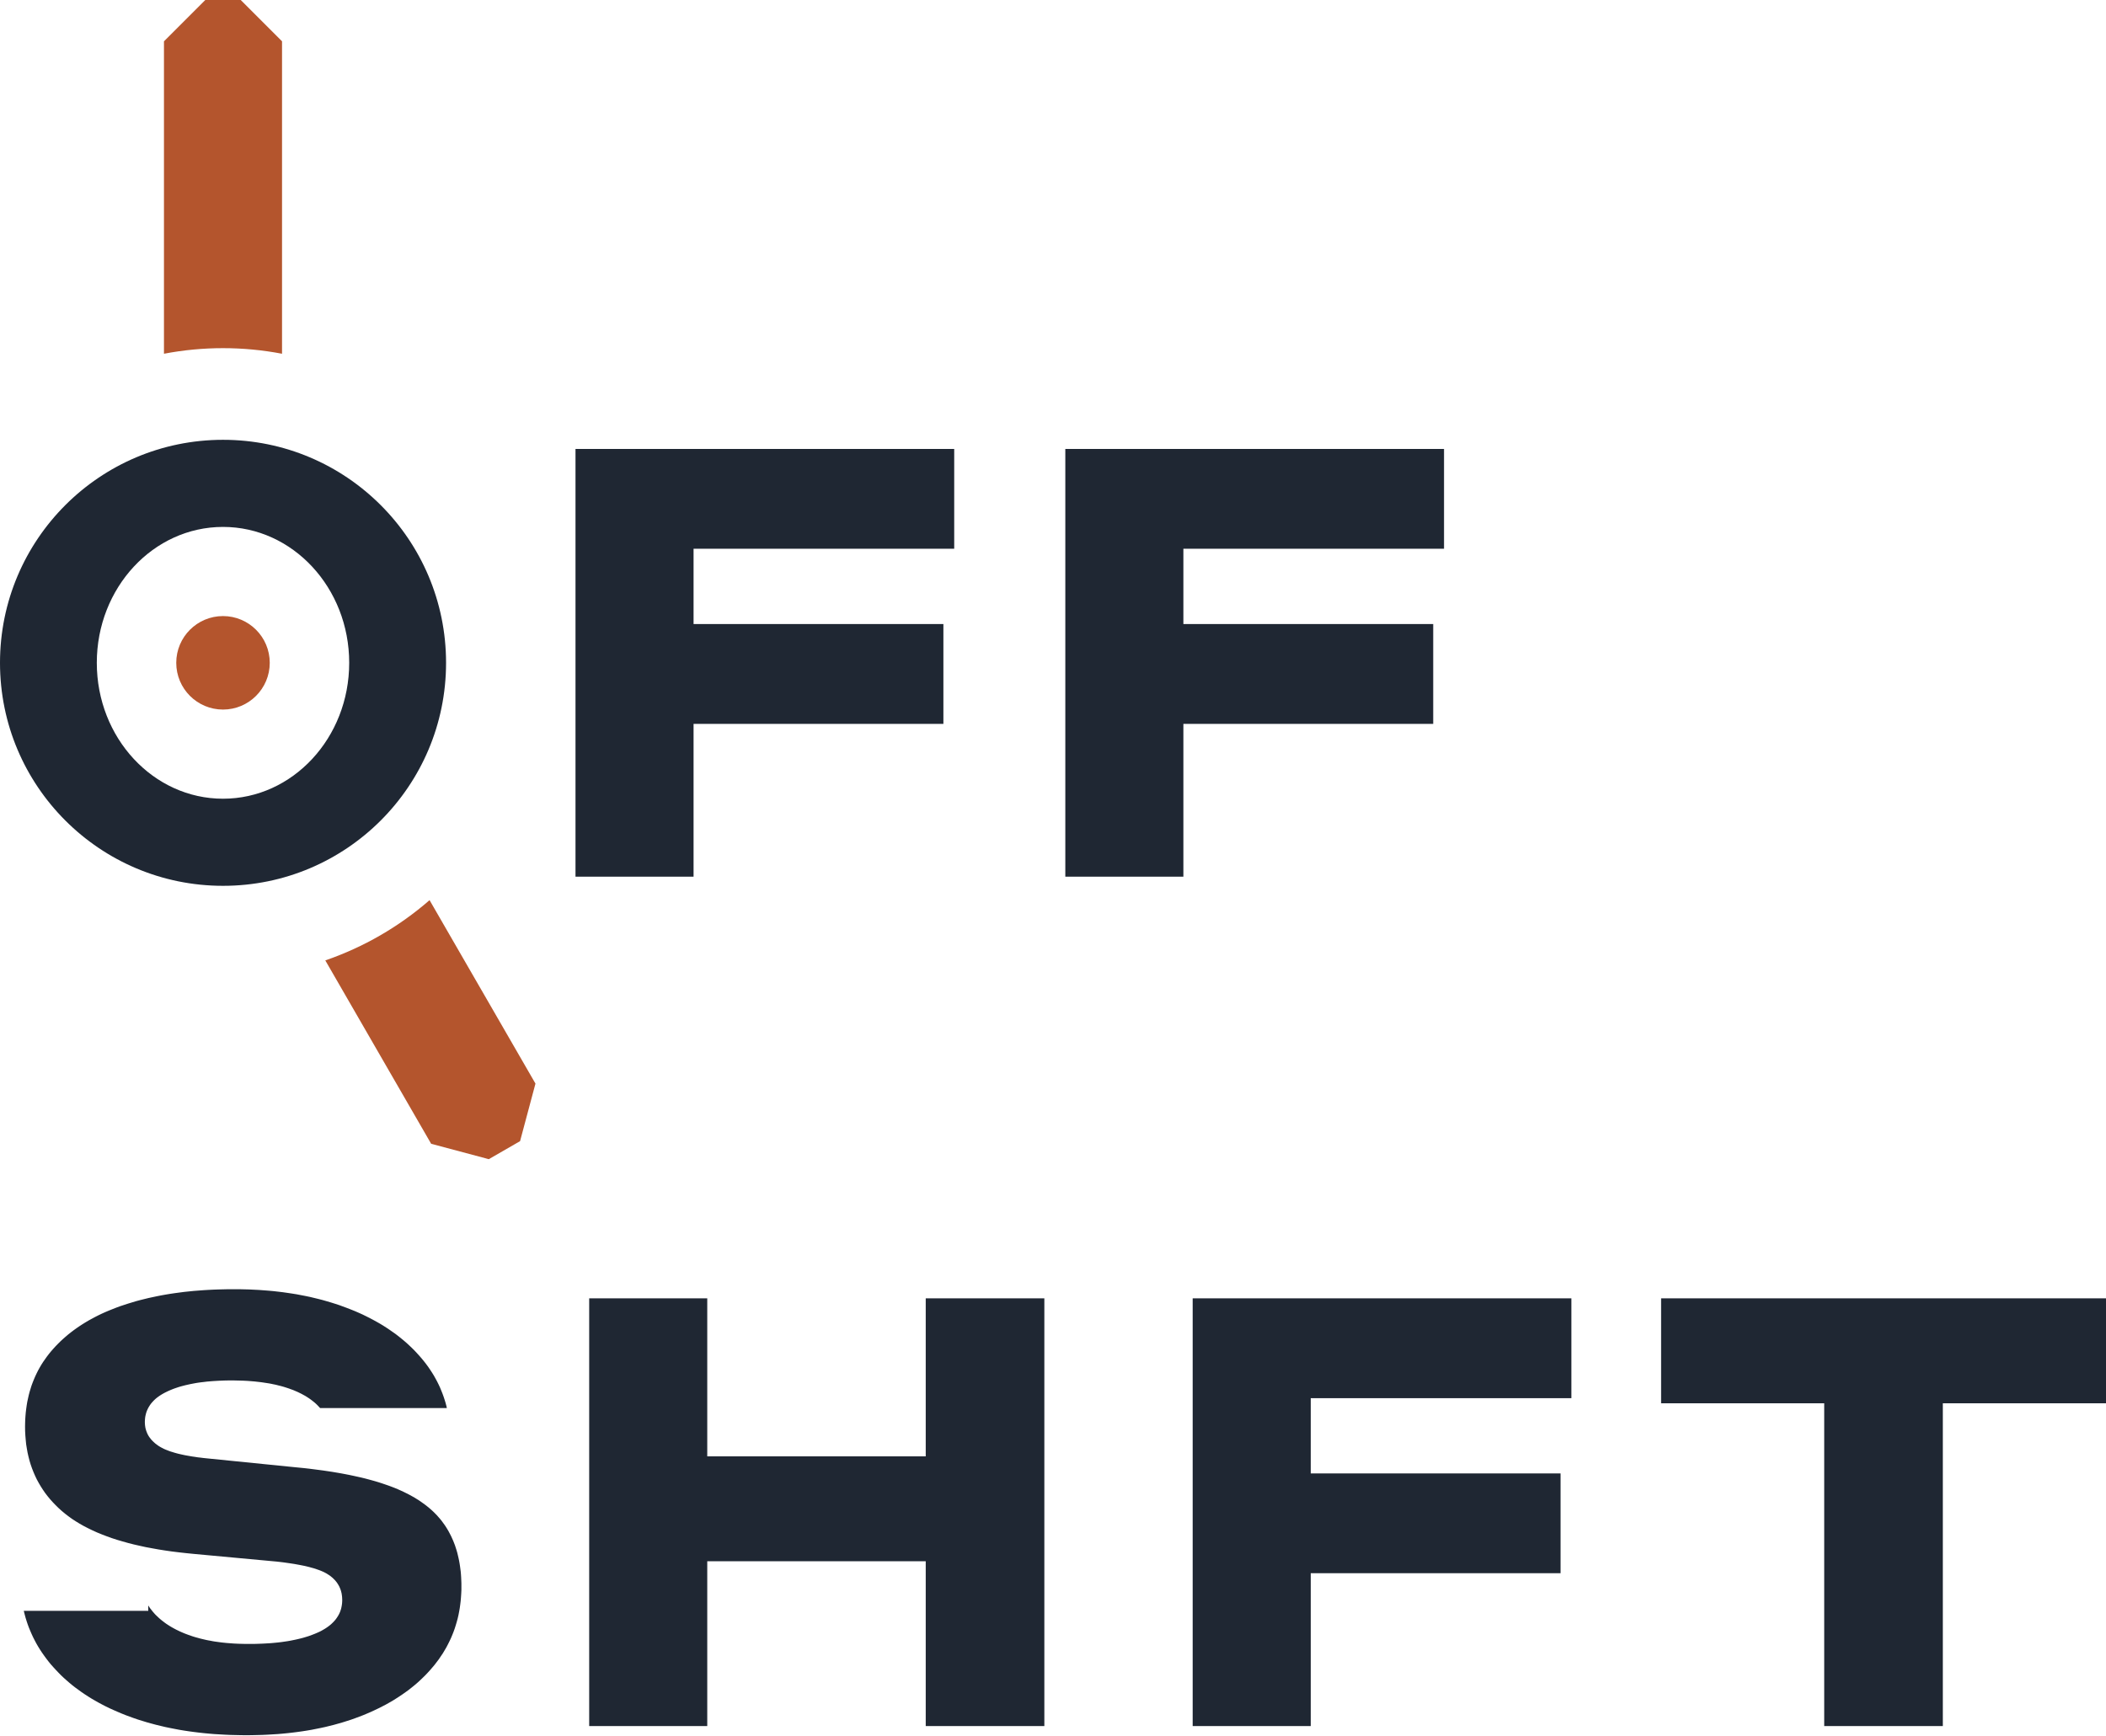
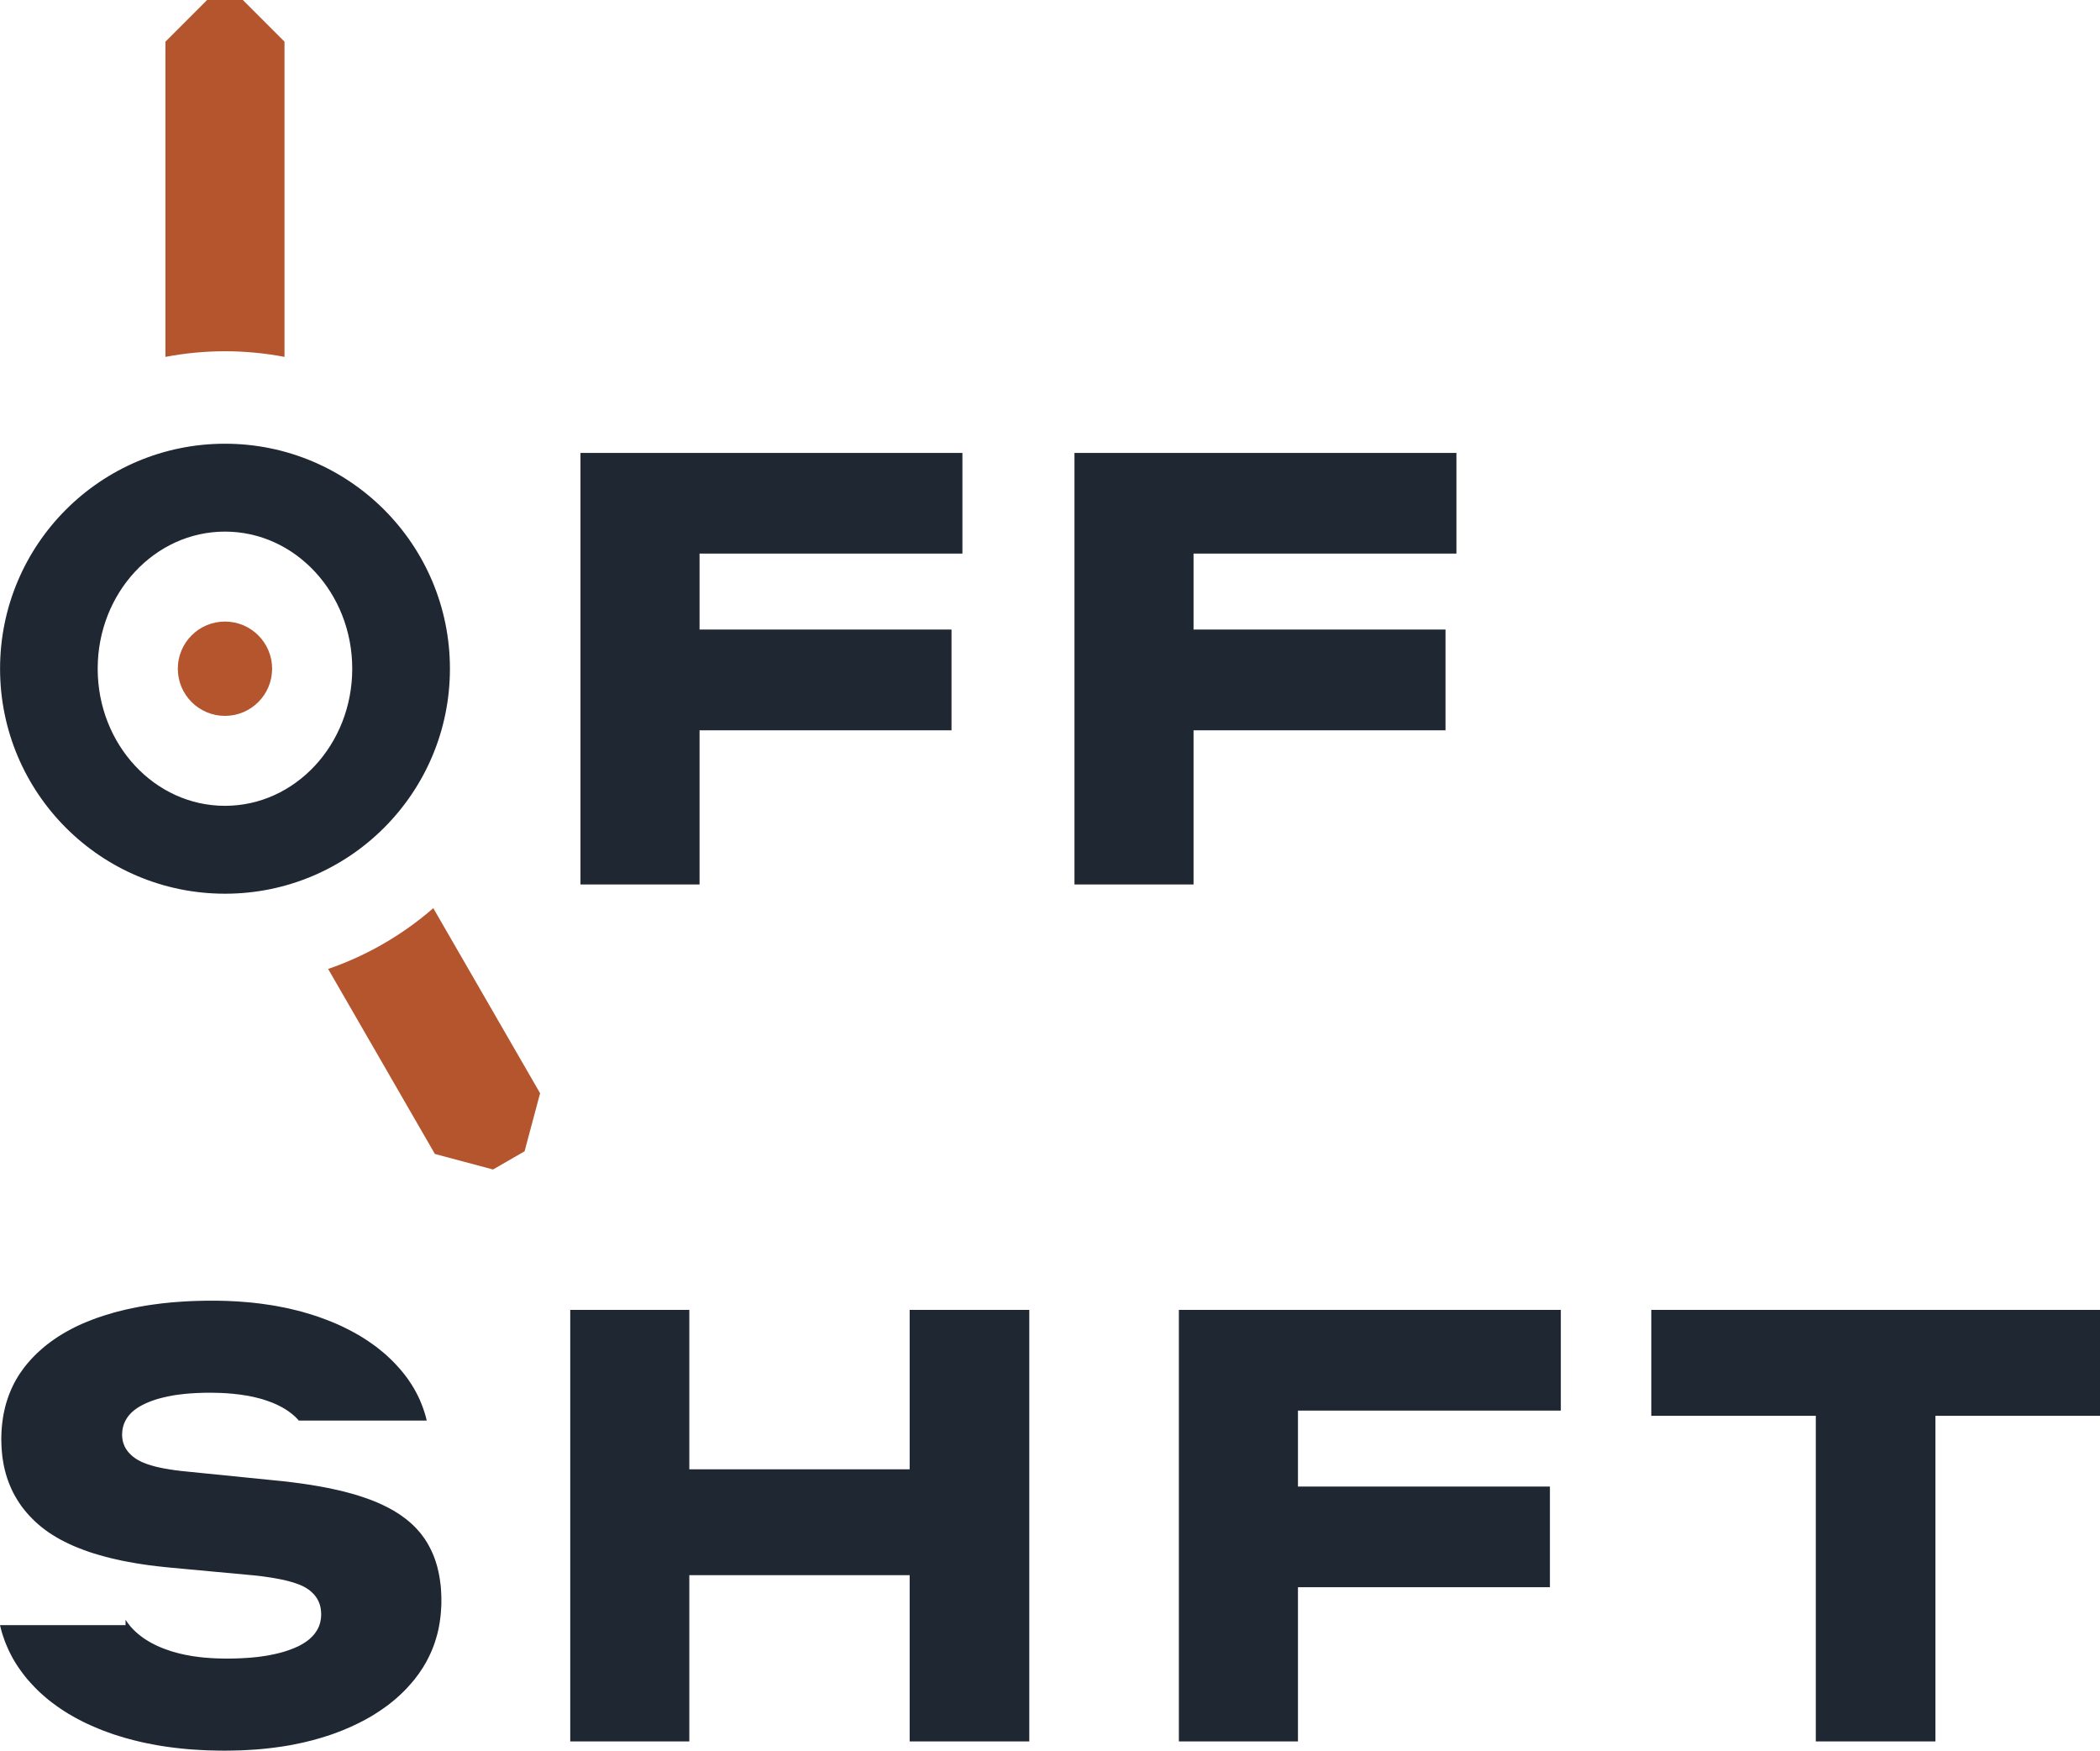
- <svg xmlns="http://www.w3.org/2000/svg" width="34.461mm" height="28.397mm" viewBox="0 0 34.461 28.397">
-   <g transform="translate(3.649 10.847)">
+ <svg xmlns="http://www.w3.org/2000/svg" width="34.072mm" height="28.397mm" viewBox="0 0 34.072 28.397">
+   <g transform="translate(3.65 10.847)">
    <path fill="#1F2733" fill-rule="evenodd" d="M-3.649 0 a3.649 3.649 0 1 0 7.299 0 a3.649 3.649 0 1 0 -7.299 0 Z M-2.065 0 a2.065 2.224 0 1 0 4.13 0 a2.065 2.224 0 1 0 -4.13 0 Z" />
    <path fill="#B4552D" d="M-0.966 -5.058 L-0.966 -10.171 L-0.29 -10.847 L0.29 -10.847 L0.966 -10.171 L0.966 -5.058 A5.149 5.149 0 0 0 -0.966 -5.058 Z M3.38 3.884 L5.113 6.886 L4.861 7.828 L4.349 8.123 L3.406 7.871 L1.674 4.87 A5.149 5.149 0 0 0 3.38 3.884 Z" />
    <path fill="#B4552D" d="M-0.765 0 a0.765 0.765 0 1 0 1.53 0 a0.765 0.765 0 1 0 -1.53 0 Z" />
-     <path fill="#1F2733" fill-rule="evenodd" d="M11.965 -1.867 L7.7 -1.867 L7.7 -0.635 L11.788 -0.635 L11.788 0.999 L7.7 0.999 L7.7 3.5 L5.768 3.5 L5.768 -3.5 L11.965 -3.5 Z M19.98 -1.867 L15.715 -1.867 L15.715 -0.635 L19.803 -0.635 L19.803 0.999 L15.715 0.999 L15.715 3.5 L13.783 3.5 L13.783 -3.5 L19.98 -3.5 Z  M0.261 10.251 L0.344 10.253 L0.426 10.255 L0.507 10.259 L0.588 10.263 L0.667 10.269 L0.746 10.275 L0.824 10.282 L0.902 10.291 L0.978 10.3 L1.054 10.311 L1.129 10.322 L1.204 10.334 L1.277 10.348 L1.35 10.362 L1.422 10.377 L1.493 10.394 L1.563 10.411 L1.633 10.429 L1.702 10.449 L1.77 10.469 L1.837 10.49 L1.904 10.512 L1.969 10.536 L2.034 10.56 L2.098 10.585 L2.16 10.61 L2.222 10.637 L2.282 10.664 L2.341 10.693 L2.399 10.722 L2.456 10.752 L2.512 10.783 L2.567 10.814 L2.62 10.846 L2.673 10.88 L2.724 10.914 L2.774 10.949 L2.824 10.984 L2.872 11.021 L2.918 11.058 L2.964 11.096 L3.009 11.135 L3.052 11.175 L3.095 11.216 L3.136 11.257 L3.176 11.3 L3.215 11.343 L3.253 11.387 L3.289 11.431 L3.324 11.476 L3.358 11.522 L3.389 11.568 L3.42 11.615 L3.449 11.662 L3.476 11.71 L3.502 11.758 L3.527 11.808 L3.55 11.857 L3.571 11.908 L3.591 11.958 L3.61 12.01 L3.627 12.062 L3.643 12.114 L3.657 12.168 L3.663 12.196 L1.589 12.196 L1.579 12.185 L1.564 12.169 L1.549 12.153 L1.533 12.137 L1.517 12.122 L1.5 12.107 L1.482 12.092 L1.464 12.078 L1.446 12.064 L1.427 12.05 L1.407 12.036 L1.387 12.023 L1.367 12.01 L1.346 11.997 L1.324 11.985 L1.302 11.973 L1.28 11.961 L1.257 11.95 L1.233 11.938 L1.209 11.927 L1.185 11.917 L1.16 11.906 L1.134 11.896 L1.108 11.887 L1.082 11.877 L1.055 11.868 L1.027 11.859 L0.999 11.85 L0.971 11.842 L0.942 11.834 L0.912 11.827 L0.882 11.819 L0.852 11.812 L0.821 11.806 L0.789 11.799 L0.757 11.793 L0.725 11.788 L0.692 11.783 L0.659 11.778 L0.625 11.773 L0.59 11.769 L0.555 11.765 L0.52 11.761 L0.484 11.758 L0.448 11.755 L0.411 11.752 L0.374 11.75 L0.336 11.748 L0.298 11.747 L0.259 11.746 L0.22 11.745 L0.18 11.744 L0.14 11.744 L0.086 11.744 L0.033 11.745 L-0.019 11.747 L-0.07 11.749 L-0.12 11.752 L-0.17 11.755 L-0.218 11.759 L-0.265 11.763 L-0.312 11.769 L-0.357 11.774 L-0.402 11.78 L-0.446 11.787 L-0.488 11.795 L-0.53 11.803 L-0.571 11.812 L-0.611 11.821 L-0.65 11.831 L-0.688 11.841 L-0.725 11.852 L-0.761 11.864 L-0.796 11.876 L-0.83 11.889 L-0.864 11.903 L-0.896 11.917 L-0.927 11.932 L-0.957 11.947 L-0.986 11.963 L-1.013 11.979 L-1.039 11.996 L-1.063 12.013 L-1.087 12.031 L-1.109 12.05 L-1.129 12.069 L-1.148 12.089 L-1.166 12.109 L-1.183 12.13 L-1.198 12.152 L-1.212 12.174 L-1.225 12.197 L-1.236 12.22 L-1.246 12.243 L-1.255 12.268 L-1.262 12.293 L-1.268 12.318 L-1.273 12.344 L-1.276 12.371 L-1.278 12.398 L-1.279 12.426 L-1.278 12.446 L-1.277 12.465 L-1.275 12.485 L-1.272 12.504 L-1.269 12.523 L-1.264 12.541 L-1.259 12.559 L-1.253 12.577 L-1.246 12.594 L-1.239 12.612 L-1.231 12.628 L-1.222 12.645 L-1.212 12.661 L-1.201 12.677 L-1.189 12.692 L-1.177 12.708 L-1.164 12.722 L-1.15 12.737 L-1.135 12.751 L-1.12 12.765 L-1.104 12.779 L-1.086 12.792 L-1.069 12.805 L-1.05 12.818 L-1.03 12.83 L-1.009 12.842 L-0.987 12.853 L-0.964 12.865 L-0.939 12.876 L-0.913 12.886 L-0.885 12.897 L-0.857 12.907 L-0.827 12.916 L-0.795 12.926 L-0.763 12.935 L-0.729 12.944 L-0.694 12.952 L-0.658 12.96 L-0.62 12.968 L-0.581 12.975 L-0.541 12.982 L-0.5 12.989 L-0.457 12.995 L-0.413 13.002 L-0.368 13.007 L-0.321 13.013 L-0.273 13.018 L-0.224 13.023 L1.167 13.163 L1.249 13.171 L1.33 13.179 L1.41 13.188 L1.488 13.198 L1.565 13.208 L1.641 13.218 L1.715 13.229 L1.788 13.24 L1.859 13.252 L1.929 13.264 L1.998 13.277 L2.065 13.29 L2.131 13.304 L2.195 13.318 L2.258 13.332 L2.32 13.347 L2.38 13.363 L2.439 13.379 L2.496 13.395 L2.552 13.412 L2.607 13.43 L2.66 13.448 L2.712 13.466 L2.763 13.485 L2.812 13.504 L2.86 13.524 L2.907 13.545 L2.953 13.566 L2.997 13.588 L3.041 13.61 L3.083 13.633 L3.125 13.656 L3.165 13.681 L3.204 13.705 L3.242 13.731 L3.278 13.757 L3.314 13.783 L3.348 13.81 L3.382 13.838 L3.414 13.866 L3.445 13.895 L3.475 13.925 L3.504 13.955 L3.531 13.986 L3.558 14.017 L3.583 14.049 L3.607 14.082 L3.631 14.115 L3.653 14.149 L3.674 14.183 L3.694 14.218 L3.713 14.254 L3.732 14.291 L3.749 14.328 L3.766 14.366 L3.781 14.404 L3.796 14.443 L3.809 14.483 L3.822 14.524 L3.834 14.565 L3.844 14.607 L3.854 14.65 L3.863 14.693 L3.871 14.737 L3.878 14.782 L3.884 14.827 L3.89 14.873 L3.894 14.92 L3.897 14.967 L3.899 15.015 L3.901 15.064 L3.901 15.114 L3.901 15.175 L3.898 15.235 L3.894 15.295 L3.889 15.354 L3.882 15.412 L3.874 15.47 L3.864 15.527 L3.853 15.584 L3.84 15.64 L3.825 15.695 L3.809 15.749 L3.792 15.803 L3.773 15.856 L3.752 15.909 L3.73 15.961 L3.706 16.012 L3.681 16.062 L3.655 16.112 L3.626 16.161 L3.597 16.21 L3.565 16.257 L3.533 16.305 L3.498 16.351 L3.463 16.397 L3.425 16.442 L3.387 16.486 L3.347 16.53 L3.307 16.572 L3.264 16.614 L3.221 16.655 L3.177 16.695 L3.131 16.734 L3.084 16.772 L3.036 16.81 L2.986 16.846 L2.935 16.882 L2.883 16.917 L2.83 16.951 L2.776 16.985 L2.72 17.017 L2.663 17.049 L2.605 17.079 L2.546 17.109 L2.485 17.138 L2.423 17.167 L2.36 17.194 L2.296 17.221 L2.231 17.246 L2.164 17.271 L2.097 17.295 L2.028 17.317 L1.959 17.339 L1.889 17.359 L1.818 17.379 L1.746 17.397 L1.673 17.415 L1.599 17.431 L1.524 17.446 L1.449 17.461 L1.372 17.474 L1.295 17.486 L1.216 17.497 L1.137 17.507 L1.057 17.516 L0.976 17.524 L0.894 17.531 L0.811 17.536 L0.727 17.541 L0.642 17.545 L0.557 17.547 L0.47 17.549 L0.383 17.55 L0.293 17.549 L0.204 17.547 L0.116 17.545 L0.029 17.541 L-0.057 17.536 L-0.143 17.531 L-0.227 17.524 L-0.311 17.516 L-0.393 17.507 L-0.475 17.497 L-0.556 17.486 L-0.636 17.474 L-0.715 17.461 L-0.793 17.446 L-0.87 17.431 L-0.947 17.415 L-1.022 17.397 L-1.097 17.379 L-1.171 17.359 L-1.244 17.339 L-1.315 17.317 L-1.387 17.295 L-1.457 17.271 L-1.526 17.246 L-1.594 17.221 L-1.661 17.194 L-1.727 17.166 L-1.791 17.138 L-1.855 17.109 L-1.917 17.079 L-1.977 17.048 L-2.037 17.016 L-2.095 16.983 L-2.152 16.95 L-2.208 16.915 L-2.262 16.88 L-2.315 16.844 L-2.367 16.806 L-2.418 16.769 L-2.468 16.73 L-2.516 16.69 L-2.563 16.649 L-2.609 16.608 L-2.653 16.566 L-2.696 16.522 L-2.738 16.478 L-2.779 16.433 L-2.819 16.388 L-2.857 16.341 L-2.893 16.294 L-2.928 16.246 L-2.962 16.198 L-2.994 16.149 L-3.025 16.099 L-3.054 16.049 L-3.081 15.998 L-3.107 15.947 L-3.131 15.895 L-3.154 15.842 L-3.176 15.789 L-3.196 15.735 L-3.214 15.681 L-3.231 15.626 L-3.246 15.57 L-3.26 15.514 L-1.223 15.514 L-1.223 15.427 L-1.216 15.437 L-1.203 15.457 L-1.189 15.477 L-1.174 15.496 L-1.159 15.515 L-1.143 15.535 L-1.127 15.553 L-1.11 15.572 L-1.092 15.59 L-1.073 15.608 L-1.054 15.626 L-1.035 15.643 L-1.015 15.66 L-0.994 15.677 L-0.973 15.693 L-0.952 15.709 L-0.93 15.725 L-0.907 15.74 L-0.884 15.755 L-0.86 15.77 L-0.836 15.784 L-0.811 15.798 L-0.785 15.812 L-0.76 15.825 L-0.733 15.838 L-0.706 15.851 L-0.679 15.863 L-0.651 15.875 L-0.622 15.887 L-0.593 15.898 L-0.563 15.909 L-0.533 15.919 L-0.503 15.93 L-0.471 15.94 L-0.44 15.949 L-0.407 15.958 L-0.375 15.967 L-0.342 15.975 L-0.308 15.983 L-0.274 15.991 L-0.239 15.998 L-0.204 16.004 L-0.169 16.011 L-0.133 16.017 L-0.096 16.022 L-0.06 16.027 L-0.022 16.032 L0.016 16.036 L0.054 16.04 L0.093 16.043 L0.132 16.046 L0.172 16.049 L0.212 16.051 L0.253 16.053 L0.294 16.054 L0.335 16.055 L0.377 16.056 L0.42 16.056 L0.479 16.056 L0.536 16.055 L0.593 16.053 L0.648 16.051 L0.703 16.048 L0.756 16.045 L0.808 16.041 L0.86 16.036 L0.91 16.031 L0.959 16.025 L1.007 16.018 L1.055 16.011 L1.101 16.003 L1.146 15.994 L1.19 15.985 L1.233 15.975 L1.275 15.965 L1.316 15.954 L1.356 15.942 L1.395 15.93 L1.433 15.917 L1.469 15.903 L1.505 15.889 L1.54 15.874 L1.574 15.859 L1.606 15.843 L1.636 15.826 L1.665 15.809 L1.693 15.791 L1.72 15.772 L1.745 15.753 L1.768 15.734 L1.79 15.713 L1.811 15.692 L1.83 15.671 L1.848 15.649 L1.864 15.626 L1.879 15.603 L1.893 15.579 L1.905 15.555 L1.916 15.53 L1.925 15.504 L1.933 15.478 L1.939 15.451 L1.944 15.424 L1.948 15.395 L1.95 15.367 L1.951 15.338 L1.95 15.315 L1.949 15.293 L1.947 15.272 L1.944 15.251 L1.941 15.23 L1.936 15.21 L1.931 15.19 L1.925 15.171 L1.918 15.152 L1.91 15.133 L1.902 15.115 L1.892 15.097 L1.882 15.08 L1.871 15.063 L1.86 15.047 L1.847 15.031 L1.834 15.015 L1.819 15 L1.804 14.985 L1.789 14.971 L1.772 14.957 L1.755 14.943 L1.736 14.93 L1.717 14.918 L1.697 14.905 L1.675 14.893 L1.652 14.881 L1.628 14.87 L1.602 14.859 L1.574 14.848 L1.545 14.838 L1.514 14.827 L1.482 14.817 L1.448 14.808 L1.413 14.798 L1.377 14.789 L1.339 14.78 L1.299 14.772 L1.258 14.764 L1.215 14.756 L1.171 14.748 L1.126 14.741 L1.079 14.734 L1.03 14.727 L0.98 14.72 L0.929 14.714 L0.876 14.708 L0.821 14.703 L-0.485 14.582 L-0.604 14.57 L-0.721 14.557 L-0.835 14.543 L-0.946 14.527 L-1.054 14.51 L-1.159 14.491 L-1.262 14.472 L-1.362 14.45 L-1.459 14.428 L-1.553 14.404 L-1.645 14.378 L-1.734 14.352 L-1.82 14.324 L-1.903 14.294 L-1.984 14.263 L-2.062 14.231 L-2.137 14.197 L-2.209 14.162 L-2.279 14.126 L-2.346 14.088 L-2.41 14.049 L-2.471 14.009 L-2.529 13.967 L-2.585 13.924 L-2.639 13.879 L-2.69 13.833 L-2.738 13.786 L-2.785 13.737 L-2.829 13.688 L-2.871 13.637 L-2.911 13.585 L-2.948 13.531 L-2.983 13.476 L-3.016 13.42 L-3.047 13.363 L-3.075 13.304 L-3.101 13.244 L-3.125 13.183 L-3.147 13.12 L-3.166 13.057 L-3.183 12.991 L-3.198 12.925 L-3.21 12.857 L-3.221 12.789 L-3.228 12.718 L-3.234 12.647 L-3.238 12.574 L-3.239 12.5 L-3.238 12.44 L-3.236 12.38 L-3.232 12.322 L-3.227 12.264 L-3.22 12.207 L-3.212 12.15 L-3.203 12.095 L-3.191 12.04 L-3.179 11.986 L-3.165 11.932 L-3.149 11.88 L-3.133 11.828 L-3.114 11.777 L-3.094 11.727 L-3.073 11.678 L-3.05 11.629 L-3.026 11.581 L-3 11.534 L-2.973 11.488 L-2.944 11.442 L-2.913 11.398 L-2.882 11.354 L-2.849 11.311 L-2.814 11.268 L-2.778 11.227 L-2.741 11.186 L-2.702 11.146 L-2.663 11.107 L-2.622 11.069 L-2.58 11.032 L-2.537 10.995 L-2.493 10.96 L-2.447 10.925 L-2.4 10.891 L-2.352 10.858 L-2.303 10.826 L-2.253 10.795 L-2.201 10.764 L-2.148 10.735 L-2.094 10.706 L-2.039 10.678 L-1.983 10.651 L-1.925 10.625 L-1.866 10.6 L-1.806 10.576 L-1.745 10.552 L-1.683 10.529 L-1.619 10.508 L-1.555 10.487 L-1.489 10.467 L-1.423 10.447 L-1.356 10.429 L-1.287 10.412 L-1.218 10.395 L-1.148 10.38 L-1.077 10.365 L-1.006 10.351 L-0.933 10.338 L-0.86 10.326 L-0.785 10.315 L-0.71 10.305 L-0.634 10.295 L-0.557 10.287 L-0.479 10.279 L-0.4 10.273 L-0.32 10.267 L-0.239 10.262 L-0.158 10.258 L-0.075 10.255 L0.008 10.253 L0.092 10.251 L0.177 10.251 Z M7.924 12.986 L11.499 12.986 L11.499 10.4 L13.44 10.4 L13.44 17.4 L11.499 17.4 L11.499 14.703 L7.924 14.703 L7.924 17.4 L5.992 17.4 L5.992 10.4 L7.924 10.4 Z M22.064 12.034 L17.799 12.034 L17.799 13.266 L21.887 13.266 L21.887 14.899 L17.799 14.899 L17.799 17.4 L15.867 17.4 L15.867 10.4 L22.064 10.4 Z M30.812 12.118 L28.142 12.118 L28.142 17.4 L26.201 17.4 L26.201 12.118 L23.532 12.118 L23.532 10.4 L30.812 10.4 Z " />
+     <path fill="#1F2733" fill-rule="evenodd" d="M11.965 -1.867 L7.7 -1.867 L7.7 -0.635 L11.788 -0.635 L11.788 0.999 L7.7 0.999 L7.7 3.5 L5.768 3.5 L5.768 -3.5 L11.965 -3.5 Z M19.98 -1.867 L15.715 -1.867 L15.715 -0.635 L19.803 -0.635 L19.803 0.999 L15.715 0.999 L15.715 3.5 L13.783 3.5 L13.783 -3.5 L19.98 -3.5 Z  M-0.129 10.251 L-0.046 10.253 L0.036 10.255 L0.117 10.259 L0.198 10.263 L0.277 10.269 L0.356 10.275 L0.434 10.282 L0.512 10.291 L0.588 10.3 L0.664 10.311 L0.739 10.322 L0.814 10.334 L0.887 10.348 L0.96 10.362 L1.032 10.377 L1.103 10.394 L1.173 10.411 L1.243 10.429 L1.312 10.449 L1.38 10.469 L1.447 10.49 L1.514 10.512 L1.579 10.536 L1.644 10.56 L1.708 10.585 L1.77 10.61 L1.832 10.637 L1.892 10.664 L1.951 10.693 L2.009 10.722 L2.066 10.752 L2.122 10.783 L2.177 10.814 L2.23 10.846 L2.283 10.88 L2.334 10.914 L2.384 10.949 L2.434 10.984 L2.482 11.021 L2.528 11.058 L2.574 11.096 L2.619 11.135 L2.662 11.175 L2.705 11.216 L2.746 11.257 L2.786 11.3 L2.825 11.343 L2.863 11.387 L2.899 11.431 L2.934 11.476 L2.968 11.522 L2.999 11.568 L3.03 11.615 L3.059 11.662 L3.086 11.71 L3.112 11.758 L3.137 11.808 L3.16 11.857 L3.181 11.908 L3.201 11.958 L3.22 12.01 L3.237 12.062 L3.253 12.114 L3.267 12.168 L3.273 12.196 L1.199 12.196 L1.189 12.185 L1.174 12.169 L1.159 12.153 L1.143 12.137 L1.127 12.122 L1.11 12.107 L1.092 12.092 L1.074 12.078 L1.056 12.064 L1.037 12.05 L1.017 12.036 L0.997 12.023 L0.977 12.01 L0.956 11.997 L0.934 11.985 L0.912 11.973 L0.89 11.961 L0.867 11.95 L0.843 11.938 L0.819 11.927 L0.795 11.917 L0.77 11.906 L0.744 11.896 L0.718 11.887 L0.692 11.877 L0.665 11.868 L0.637 11.859 L0.609 11.85 L0.581 11.842 L0.552 11.834 L0.522 11.827 L0.492 11.819 L0.462 11.812 L0.431 11.806 L0.399 11.799 L0.367 11.793 L0.335 11.788 L0.302 11.783 L0.269 11.778 L0.235 11.773 L0.2 11.769 L0.165 11.765 L0.13 11.761 L0.094 11.758 L0.058 11.755 L0.021 11.752 L-0.016 11.75 L-0.054 11.748 L-0.092 11.747 L-0.131 11.746 L-0.17 11.745 L-0.21 11.744 L-0.25 11.744 L-0.304 11.744 L-0.357 11.745 L-0.409 11.747 L-0.46 11.749 L-0.51 11.752 L-0.56 11.755 L-0.608 11.759 L-0.655 11.763 L-0.702 11.769 L-0.747 11.774 L-0.792 11.78 L-0.836 11.787 L-0.878 11.795 L-0.92 11.803 L-0.961 11.812 L-1.001 11.821 L-1.04 11.831 L-1.078 11.841 L-1.115 11.852 L-1.151 11.864 L-1.186 11.876 L-1.22 11.889 L-1.254 11.903 L-1.286 11.917 L-1.317 11.932 L-1.347 11.947 L-1.376 11.963 L-1.403 11.979 L-1.429 11.996 L-1.453 12.013 L-1.477 12.031 L-1.499 12.05 L-1.519 12.069 L-1.538 12.089 L-1.556 12.109 L-1.573 12.13 L-1.588 12.152 L-1.602 12.174 L-1.615 12.197 L-1.626 12.22 L-1.636 12.243 L-1.645 12.268 L-1.652 12.293 L-1.658 12.318 L-1.663 12.344 L-1.666 12.371 L-1.668 12.398 L-1.669 12.426 L-1.668 12.446 L-1.667 12.465 L-1.665 12.485 L-1.662 12.504 L-1.659 12.523 L-1.654 12.541 L-1.649 12.559 L-1.643 12.577 L-1.636 12.594 L-1.629 12.612 L-1.621 12.628 L-1.611 12.645 L-1.602 12.661 L-1.591 12.677 L-1.579 12.692 L-1.567 12.708 L-1.554 12.722 L-1.54 12.737 L-1.525 12.751 L-1.51 12.765 L-1.494 12.779 L-1.476 12.792 L-1.459 12.805 L-1.44 12.818 L-1.42 12.83 L-1.399 12.842 L-1.377 12.853 L-1.354 12.865 L-1.329 12.876 L-1.303 12.886 L-1.275 12.897 L-1.247 12.907 L-1.217 12.916 L-1.185 12.926 L-1.153 12.935 L-1.119 12.944 L-1.084 12.952 L-1.048 12.96 L-1.01 12.968 L-0.971 12.975 L-0.931 12.982 L-0.89 12.989 L-0.847 12.995 L-0.803 13.002 L-0.757 13.007 L-0.711 13.013 L-0.663 13.018 L-0.614 13.023 L0.777 13.163 L0.859 13.171 L0.94 13.179 L1.02 13.188 L1.098 13.198 L1.175 13.208 L1.251 13.218 L1.325 13.229 L1.398 13.24 L1.469 13.252 L1.539 13.264 L1.608 13.277 L1.675 13.29 L1.741 13.304 L1.805 13.318 L1.868 13.332 L1.93 13.347 L1.99 13.363 L2.049 13.379 L2.106 13.395 L2.162 13.412 L2.217 13.43 L2.27 13.448 L2.322 13.466 L2.373 13.485 L2.422 13.504 L2.47 13.524 L2.517 13.545 L2.563 13.566 L2.607 13.588 L2.651 13.61 L2.693 13.633 L2.735 13.656 L2.775 13.681 L2.814 13.705 L2.852 13.731 L2.888 13.757 L2.924 13.783 L2.958 13.81 L2.992 13.838 L3.024 13.866 L3.055 13.895 L3.085 13.925 L3.114 13.955 L3.141 13.986 L3.168 14.017 L3.193 14.049 L3.217 14.082 L3.241 14.115 L3.263 14.149 L3.284 14.183 L3.304 14.218 L3.323 14.254 L3.342 14.291 L3.359 14.328 L3.376 14.366 L3.391 14.404 L3.406 14.443 L3.419 14.483 L3.432 14.524 L3.444 14.565 L3.454 14.607 L3.464 14.65 L3.473 14.693 L3.481 14.737 L3.488 14.782 L3.494 14.827 L3.5 14.873 L3.504 14.92 L3.507 14.967 L3.509 15.015 L3.511 15.064 L3.511 15.114 L3.511 15.175 L3.508 15.235 L3.504 15.295 L3.499 15.354 L3.492 15.412 L3.484 15.47 L3.474 15.527 L3.463 15.584 L3.45 15.64 L3.435 15.695 L3.419 15.749 L3.402 15.803 L3.383 15.856 L3.362 15.909 L3.34 15.961 L3.316 16.012 L3.291 16.062 L3.265 16.112 L3.236 16.161 L3.207 16.21 L3.175 16.257 L3.143 16.305 L3.108 16.351 L3.073 16.397 L3.035 16.442 L2.997 16.486 L2.957 16.53 L2.917 16.572 L2.874 16.614 L2.831 16.655 L2.787 16.695 L2.741 16.734 L2.694 16.772 L2.646 16.81 L2.596 16.846 L2.545 16.882 L2.493 16.917 L2.44 16.951 L2.386 16.985 L2.33 17.017 L2.273 17.049 L2.215 17.079 L2.156 17.109 L2.095 17.138 L2.033 17.167 L1.97 17.194 L1.906 17.221 L1.841 17.246 L1.774 17.271 L1.707 17.295 L1.638 17.317 L1.569 17.339 L1.499 17.359 L1.428 17.379 L1.356 17.397 L1.283 17.415 L1.209 17.431 L1.134 17.446 L1.059 17.461 L0.982 17.474 L0.905 17.486 L0.826 17.497 L0.747 17.507 L0.667 17.516 L0.586 17.524 L0.504 17.531 L0.421 17.536 L0.337 17.541 L0.252 17.545 L0.167 17.547 L0.08 17.549 L-0.007 17.55 L-0.097 17.549 L-0.186 17.547 L-0.274 17.545 L-0.361 17.541 L-0.447 17.536 L-0.533 17.531 L-0.617 17.524 L-0.701 17.516 L-0.783 17.507 L-0.865 17.497 L-0.946 17.486 L-1.026 17.474 L-1.105 17.461 L-1.183 17.446 L-1.26 17.431 L-1.337 17.415 L-1.412 17.397 L-1.487 17.379 L-1.561 17.359 L-1.634 17.339 L-1.705 17.317 L-1.777 17.295 L-1.847 17.271 L-1.916 17.246 L-1.984 17.221 L-2.051 17.194 L-2.117 17.166 L-2.181 17.138 L-2.245 17.109 L-2.307 17.079 L-2.367 17.048 L-2.427 17.016 L-2.485 16.983 L-2.542 16.95 L-2.598 16.915 L-2.652 16.88 L-2.705 16.844 L-2.757 16.806 L-2.808 16.769 L-2.858 16.73 L-2.906 16.69 L-2.953 16.649 L-2.999 16.608 L-3.043 16.566 L-3.086 16.522 L-3.128 16.478 L-3.169 16.433 L-3.209 16.388 L-3.247 16.341 L-3.283 16.294 L-3.318 16.246 L-3.352 16.198 L-3.384 16.149 L-3.415 16.099 L-3.444 16.049 L-3.471 15.998 L-3.497 15.947 L-3.521 15.895 L-3.544 15.842 L-3.566 15.789 L-3.585 15.735 L-3.604 15.681 L-3.621 15.626 L-3.636 15.57 L-3.65 15.514 L-1.613 15.514 L-1.613 15.427 L-1.606 15.437 L-1.593 15.457 L-1.579 15.477 L-1.564 15.496 L-1.549 15.515 L-1.533 15.535 L-1.517 15.553 L-1.499 15.572 L-1.482 15.59 L-1.463 15.608 L-1.444 15.626 L-1.425 15.643 L-1.405 15.66 L-1.384 15.677 L-1.363 15.693 L-1.342 15.709 L-1.32 15.725 L-1.297 15.74 L-1.274 15.755 L-1.25 15.77 L-1.226 15.784 L-1.201 15.798 L-1.175 15.812 L-1.15 15.825 L-1.123 15.838 L-1.096 15.851 L-1.069 15.863 L-1.041 15.875 L-1.012 15.887 L-0.983 15.898 L-0.953 15.909 L-0.923 15.919 L-0.893 15.93 L-0.861 15.94 L-0.83 15.949 L-0.797 15.958 L-0.765 15.967 L-0.732 15.975 L-0.698 15.983 L-0.664 15.991 L-0.629 15.998 L-0.594 16.004 L-0.559 16.011 L-0.523 16.017 L-0.486 16.022 L-0.449 16.027 L-0.412 16.032 L-0.374 16.036 L-0.336 16.04 L-0.297 16.043 L-0.258 16.046 L-0.218 16.049 L-0.178 16.051 L-0.137 16.053 L-0.096 16.054 L-0.055 16.055 L-0.013 16.056 L0.03 16.056 L0.089 16.056 L0.146 16.055 L0.203 16.053 L0.258 16.051 L0.313 16.048 L0.366 16.045 L0.418 16.041 L0.47 16.036 L0.52 16.031 L0.569 16.025 L0.617 16.018 L0.665 16.011 L0.711 16.003 L0.756 15.994 L0.8 15.985 L0.843 15.975 L0.885 15.965 L0.926 15.954 L0.966 15.942 L1.005 15.93 L1.043 15.917 L1.079 15.903 L1.115 15.889 L1.15 15.874 L1.184 15.859 L1.216 15.843 L1.246 15.826 L1.275 15.809 L1.303 15.791 L1.33 15.772 L1.355 15.753 L1.378 15.734 L1.4 15.713 L1.421 15.692 L1.44 15.671 L1.458 15.649 L1.474 15.626 L1.489 15.603 L1.503 15.579 L1.515 15.555 L1.526 15.53 L1.535 15.504 L1.543 15.478 L1.549 15.451 L1.554 15.424 L1.558 15.395 L1.56 15.367 L1.561 15.338 L1.56 15.315 L1.559 15.293 L1.557 15.272 L1.554 15.251 L1.551 15.23 L1.546 15.21 L1.541 15.19 L1.535 15.171 L1.528 15.152 L1.52 15.133 L1.512 15.115 L1.502 15.097 L1.492 15.08 L1.481 15.063 L1.47 15.047 L1.457 15.031 L1.444 15.015 L1.429 15 L1.414 14.985 L1.399 14.971 L1.382 14.957 L1.365 14.943 L1.346 14.93 L1.327 14.918 L1.307 14.905 L1.285 14.893 L1.262 14.881 L1.238 14.87 L1.212 14.859 L1.184 14.848 L1.155 14.838 L1.124 14.827 L1.092 14.817 L1.058 14.808 L1.023 14.798 L0.987 14.789 L0.949 14.78 L0.909 14.772 L0.868 14.764 L0.825 14.756 L0.781 14.748 L0.736 14.741 L0.689 14.734 L0.64 14.727 L0.59 14.72 L0.539 14.714 L0.486 14.708 L0.431 14.703 L-0.875 14.582 L-0.994 14.57 L-1.111 14.557 L-1.225 14.543 L-1.336 14.527 L-1.444 14.51 L-1.549 14.491 L-1.652 14.472 L-1.752 14.45 L-1.849 14.428 L-1.943 14.404 L-2.035 14.378 L-2.124 14.352 L-2.21 14.324 L-2.293 14.294 L-2.374 14.263 L-2.452 14.231 L-2.527 14.197 L-2.599 14.162 L-2.669 14.126 L-2.736 14.088 L-2.8 14.049 L-2.861 14.009 L-2.919 13.967 L-2.975 13.924 L-3.029 13.879 L-3.08 13.833 L-3.128 13.786 L-3.175 13.737 L-3.219 13.688 L-3.261 13.637 L-3.301 13.585 L-3.338 13.531 L-3.373 13.476 L-3.406 13.42 L-3.437 13.363 L-3.465 13.304 L-3.491 13.244 L-3.515 13.183 L-3.537 13.12 L-3.556 13.057 L-3.573 12.991 L-3.588 12.925 L-3.6 12.857 L-3.611 12.789 L-3.618 12.718 L-3.624 12.647 L-3.627 12.574 L-3.629 12.5 L-3.628 12.44 L-3.626 12.38 L-3.622 12.322 L-3.617 12.264 L-3.61 12.207 L-3.602 12.15 L-3.593 12.095 L-3.581 12.04 L-3.569 11.986 L-3.555 11.932 L-3.539 11.88 L-3.522 11.828 L-3.504 11.777 L-3.484 11.727 L-3.463 11.678 L-3.44 11.629 L-3.416 11.581 L-3.39 11.534 L-3.363 11.488 L-3.334 11.442 L-3.303 11.398 L-3.272 11.354 L-3.239 11.311 L-3.204 11.268 L-3.168 11.227 L-3.131 11.186 L-3.092 11.146 L-3.053 11.107 L-3.012 11.069 L-2.97 11.032 L-2.927 10.995 L-2.883 10.96 L-2.837 10.925 L-2.79 10.891 L-2.742 10.858 L-2.693 10.826 L-2.643 10.795 L-2.591 10.764 L-2.538 10.735 L-2.484 10.706 L-2.429 10.678 L-2.373 10.651 L-2.315 10.625 L-2.256 10.6 L-2.196 10.576 L-2.135 10.552 L-2.073 10.529 L-2.009 10.508 L-1.945 10.487 L-1.879 10.467 L-1.813 10.447 L-1.746 10.429 L-1.677 10.412 L-1.608 10.395 L-1.538 10.38 L-1.467 10.365 L-1.396 10.351 L-1.323 10.338 L-1.25 10.326 L-1.175 10.315 L-1.1 10.305 L-1.024 10.295 L-0.946 10.287 L-0.869 10.279 L-0.79 10.273 L-0.71 10.267 L-0.629 10.262 L-0.548 10.258 L-0.465 10.255 L-0.382 10.253 L-0.298 10.251 L-0.213 10.251 Z M7.534 12.986 L11.109 12.986 L11.109 10.4 L13.05 10.4 L13.05 17.4 L11.109 17.4 L11.109 14.703 L7.534 14.703 L7.534 17.4 L5.602 17.4 L5.602 10.4 L7.534 10.4 Z M21.674 12.034 L17.409 12.034 L17.409 13.266 L21.497 13.266 L21.497 14.899 L17.409 14.899 L17.409 17.4 L15.477 17.4 L15.477 10.4 L21.674 10.4 Z M30.422 12.118 L27.752 12.118 L27.752 17.4 L25.811 17.4 L25.811 12.118 L23.142 12.118 L23.142 10.4 L30.422 10.4 Z " />
  </g>
</svg>
